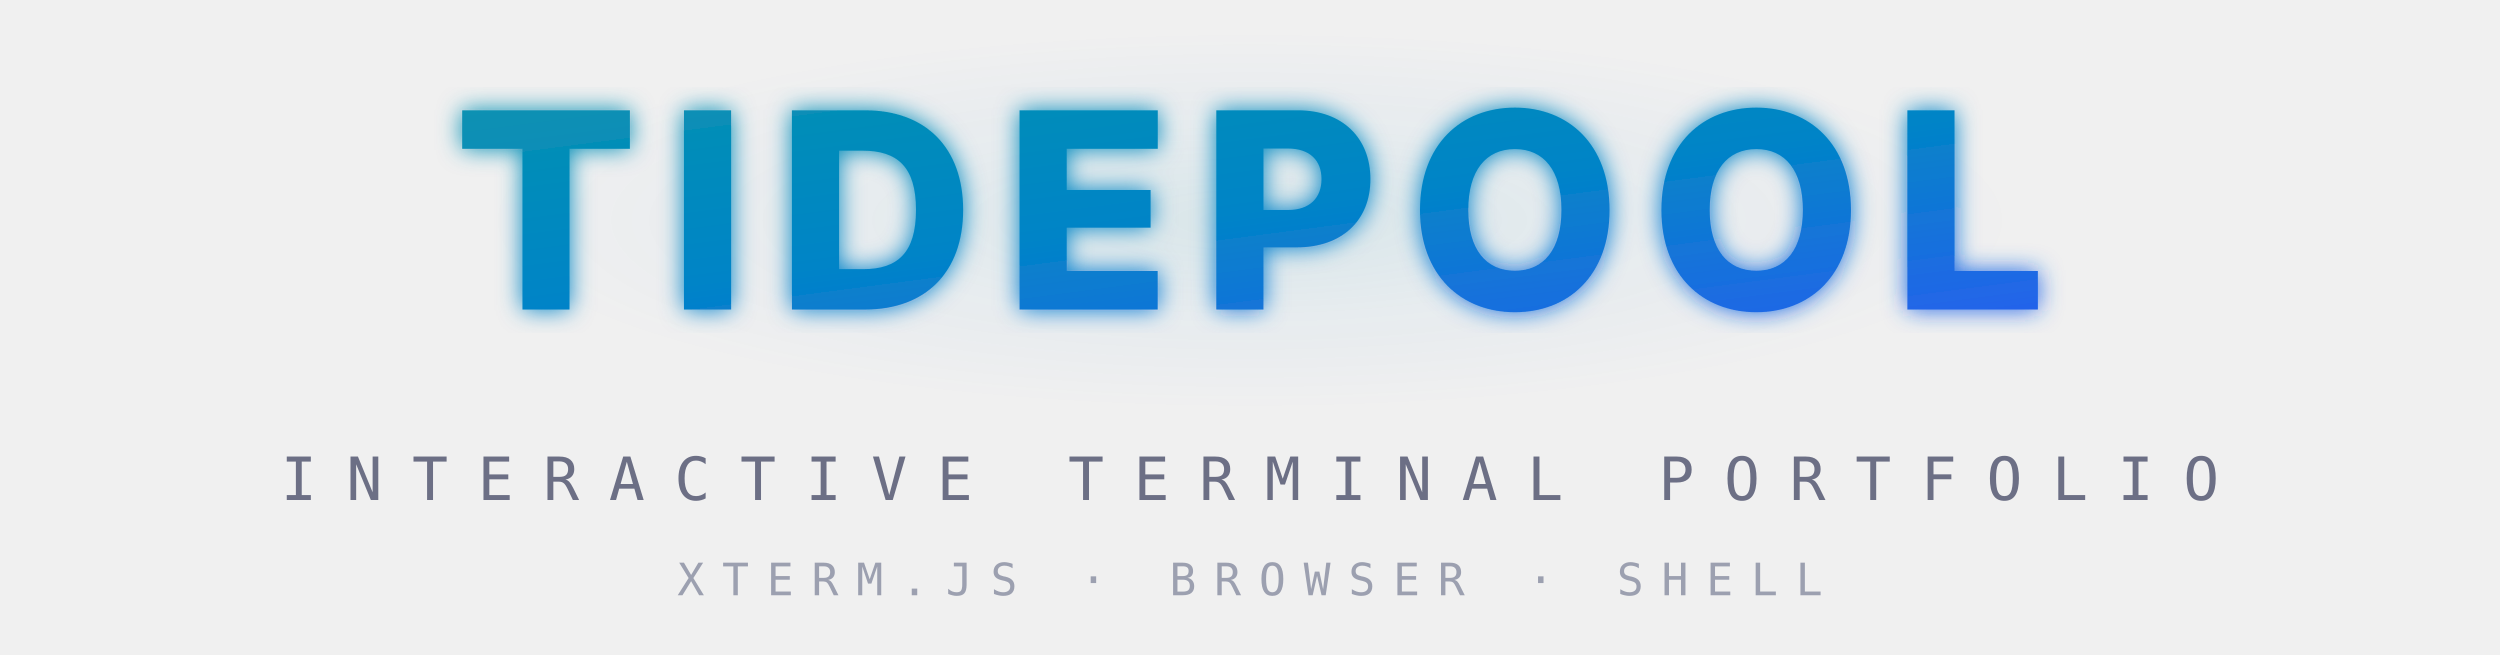
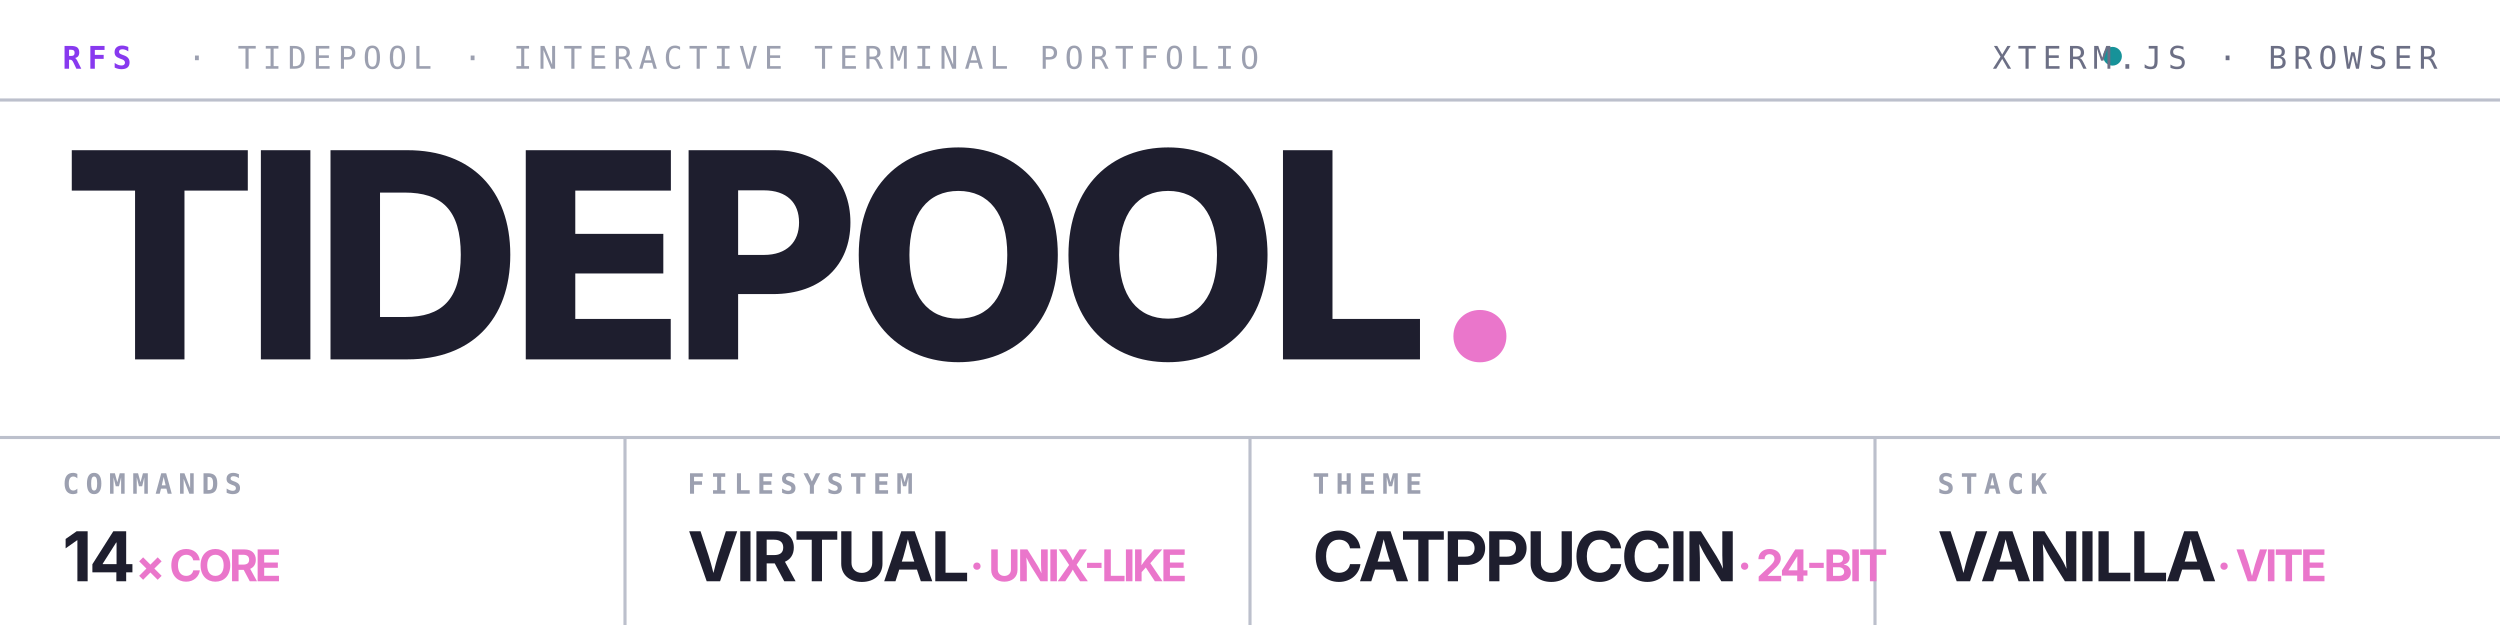
- <svg xmlns="http://www.w3.org/2000/svg" viewBox="0 0 420 110" fill="none">
-   <defs>
-     <linearGradient id="grad" x1="0%" y1="0%" x2="100%" y2="100%">
-       <stop offset="0%" stop-color="#0891b2" />
-       <stop offset="50%" stop-color="#0284c7" />
-       <stop offset="100%" stop-color="#2563eb" />
-     </linearGradient>
-     <radialGradient id="glow" cx="50%" cy="40%" r="40%">
-       <stop offset="0%" stop-color="#0891b2" stop-opacity="0.1" />
-       <stop offset="50%" stop-color="#0284c7" stop-opacity="0.04" />
-       <stop offset="100%" stop-color="#2563eb" stop-opacity="0" />
-     </radialGradient>
-     <filter id="textglow">
-       <feGaussianBlur in="SourceGraphic" stdDeviation="2" result="blur" />
-       <feComposite in="SourceGraphic" in2="blur" operator="over" />
-     </filter>
-   </defs>
-   <ellipse cx="210" cy="45" rx="160" ry="40" fill="url(#glow)" />
-   <text x="210" y="52" text-anchor="middle" font-family="'Inter', 'SF Pro Display', 'Segoe UI', 'Helvetica Neue', Arial, sans-serif" font-size="46" font-weight="800" fill="url(#grad)" letter-spacing="5" filter="url(#textglow)">TIDEPOOL</text>
-   <line x1="115" y1="68" x2="305" y2="68" stroke="url(#grad)" stroke-width="0.6" opacity="0.2" />
-   <text x="210" y="84" text-anchor="middle" font-family="'JetBrains Mono', 'SF Mono', 'Fira Code', 'Cascadia Code', monospace" font-size="10" font-weight="400" fill="#6c6f85" letter-spacing="5">INTERACTIVE TERMINAL PORTFOLIO</text>
-   <text x="210" y="100" text-anchor="middle" font-family="'JetBrains Mono', 'SF Mono', 'Fira Code', monospace" font-size="7.5" font-weight="400" fill="#9ca0b0" letter-spacing="3">XTERM.JS · BROWSER · SHELL</text>
+ <svg xmlns="http://www.w3.org/2000/svg" viewBox="0 0 800 200" fill="none">
+   <rect x="0" y="0" width="800" height="200" fill="#ffffff" />
+   <line x1="0" y1="32" x2="800" y2="32" stroke="#bcc0cc" stroke-width="1" />
+   <text x="20" y="22" font-family="'JetBrains Mono', 'SF Mono', monospace" font-size="10" font-weight="700" fill="#8839ef" letter-spacing="2">RFS</text>
+   <text x="60" y="22" font-family="'JetBrains Mono', 'SF Mono', monospace" font-size="10" font-weight="500" fill="#9ca0b0" letter-spacing="2">·  TIDEPOOL  ·  INTERACTIVE TERMINAL PORTFOLIO</text>
+   <circle cx="676" cy="18" r="3" fill="#179299" />
+   <text x="780" y="22" text-anchor="end" font-family="'JetBrains Mono', 'SF Mono', monospace" font-size="10" font-weight="500" fill="#6c6f85" letter-spacing="2">XTERM.JS · BROWSER</text>
+   <text x="20" y="115" font-family="'Inter', sans-serif" font-size="92" font-weight="800" fill="#1e1e2e" letter-spacing="-4">TIDEPOOL<tspan fill="#ea76cb">.</tspan>
+   </text>
+   <line x1="0" y1="140" x2="800" y2="140" stroke="#bcc0cc" stroke-width="1" />
+   <line x1="200" y1="140" x2="200" y2="200" stroke="#bcc0cc" stroke-width="1" />
+   <line x1="400" y1="140" x2="400" y2="200" stroke="#bcc0cc" stroke-width="1" />
+   <line x1="600" y1="140" x2="600" y2="200" stroke="#bcc0cc" stroke-width="1" />
+   <text x="20" y="158" font-family="'JetBrains Mono', 'SF Mono', monospace" font-size="9" font-weight="600" fill="#9ca0b0" letter-spacing="2">COMMANDS</text>
+   <text x="20" y="186" font-family="'Inter', sans-serif" font-size="22" font-weight="700" fill="#1e1e2e" letter-spacing="-1">14<tspan fill="#ea76cb" font-size="14"> × CORE</tspan>
+   </text>
+   <text x="220" y="158" font-family="'JetBrains Mono', 'SF Mono', monospace" font-size="9" font-weight="600" fill="#9ca0b0" letter-spacing="2">FILESYSTEM</text>
+   <text x="220" y="186" font-family="'Inter', sans-serif" font-size="22" font-weight="700" fill="#1e1e2e" letter-spacing="-1">VIRTUAL<tspan fill="#ea76cb" font-size="14"> · UNIX-LIKE</tspan>
+   </text>
+   <text x="420" y="158" font-family="'JetBrains Mono', 'SF Mono', monospace" font-size="9" font-weight="600" fill="#9ca0b0" letter-spacing="2">THEME</text>
+   <text x="420" y="186" font-family="'Inter', sans-serif" font-size="22" font-weight="700" fill="#1e1e2e" letter-spacing="-1">CATPPUCCIN<tspan fill="#ea76cb" font-size="14"> · 24-BIT</tspan>
+   </text>
+   <text x="620" y="158" font-family="'JetBrains Mono', 'SF Mono', monospace" font-size="9" font-weight="600" fill="#9ca0b0" letter-spacing="2">STACK</text>
+   <text x="620" y="186" font-family="'Inter', sans-serif" font-size="22" font-weight="700" fill="#1e1e2e" letter-spacing="-1">VANILLA<tspan fill="#ea76cb" font-size="14"> · VITE</tspan>
+   </text>
</svg>
